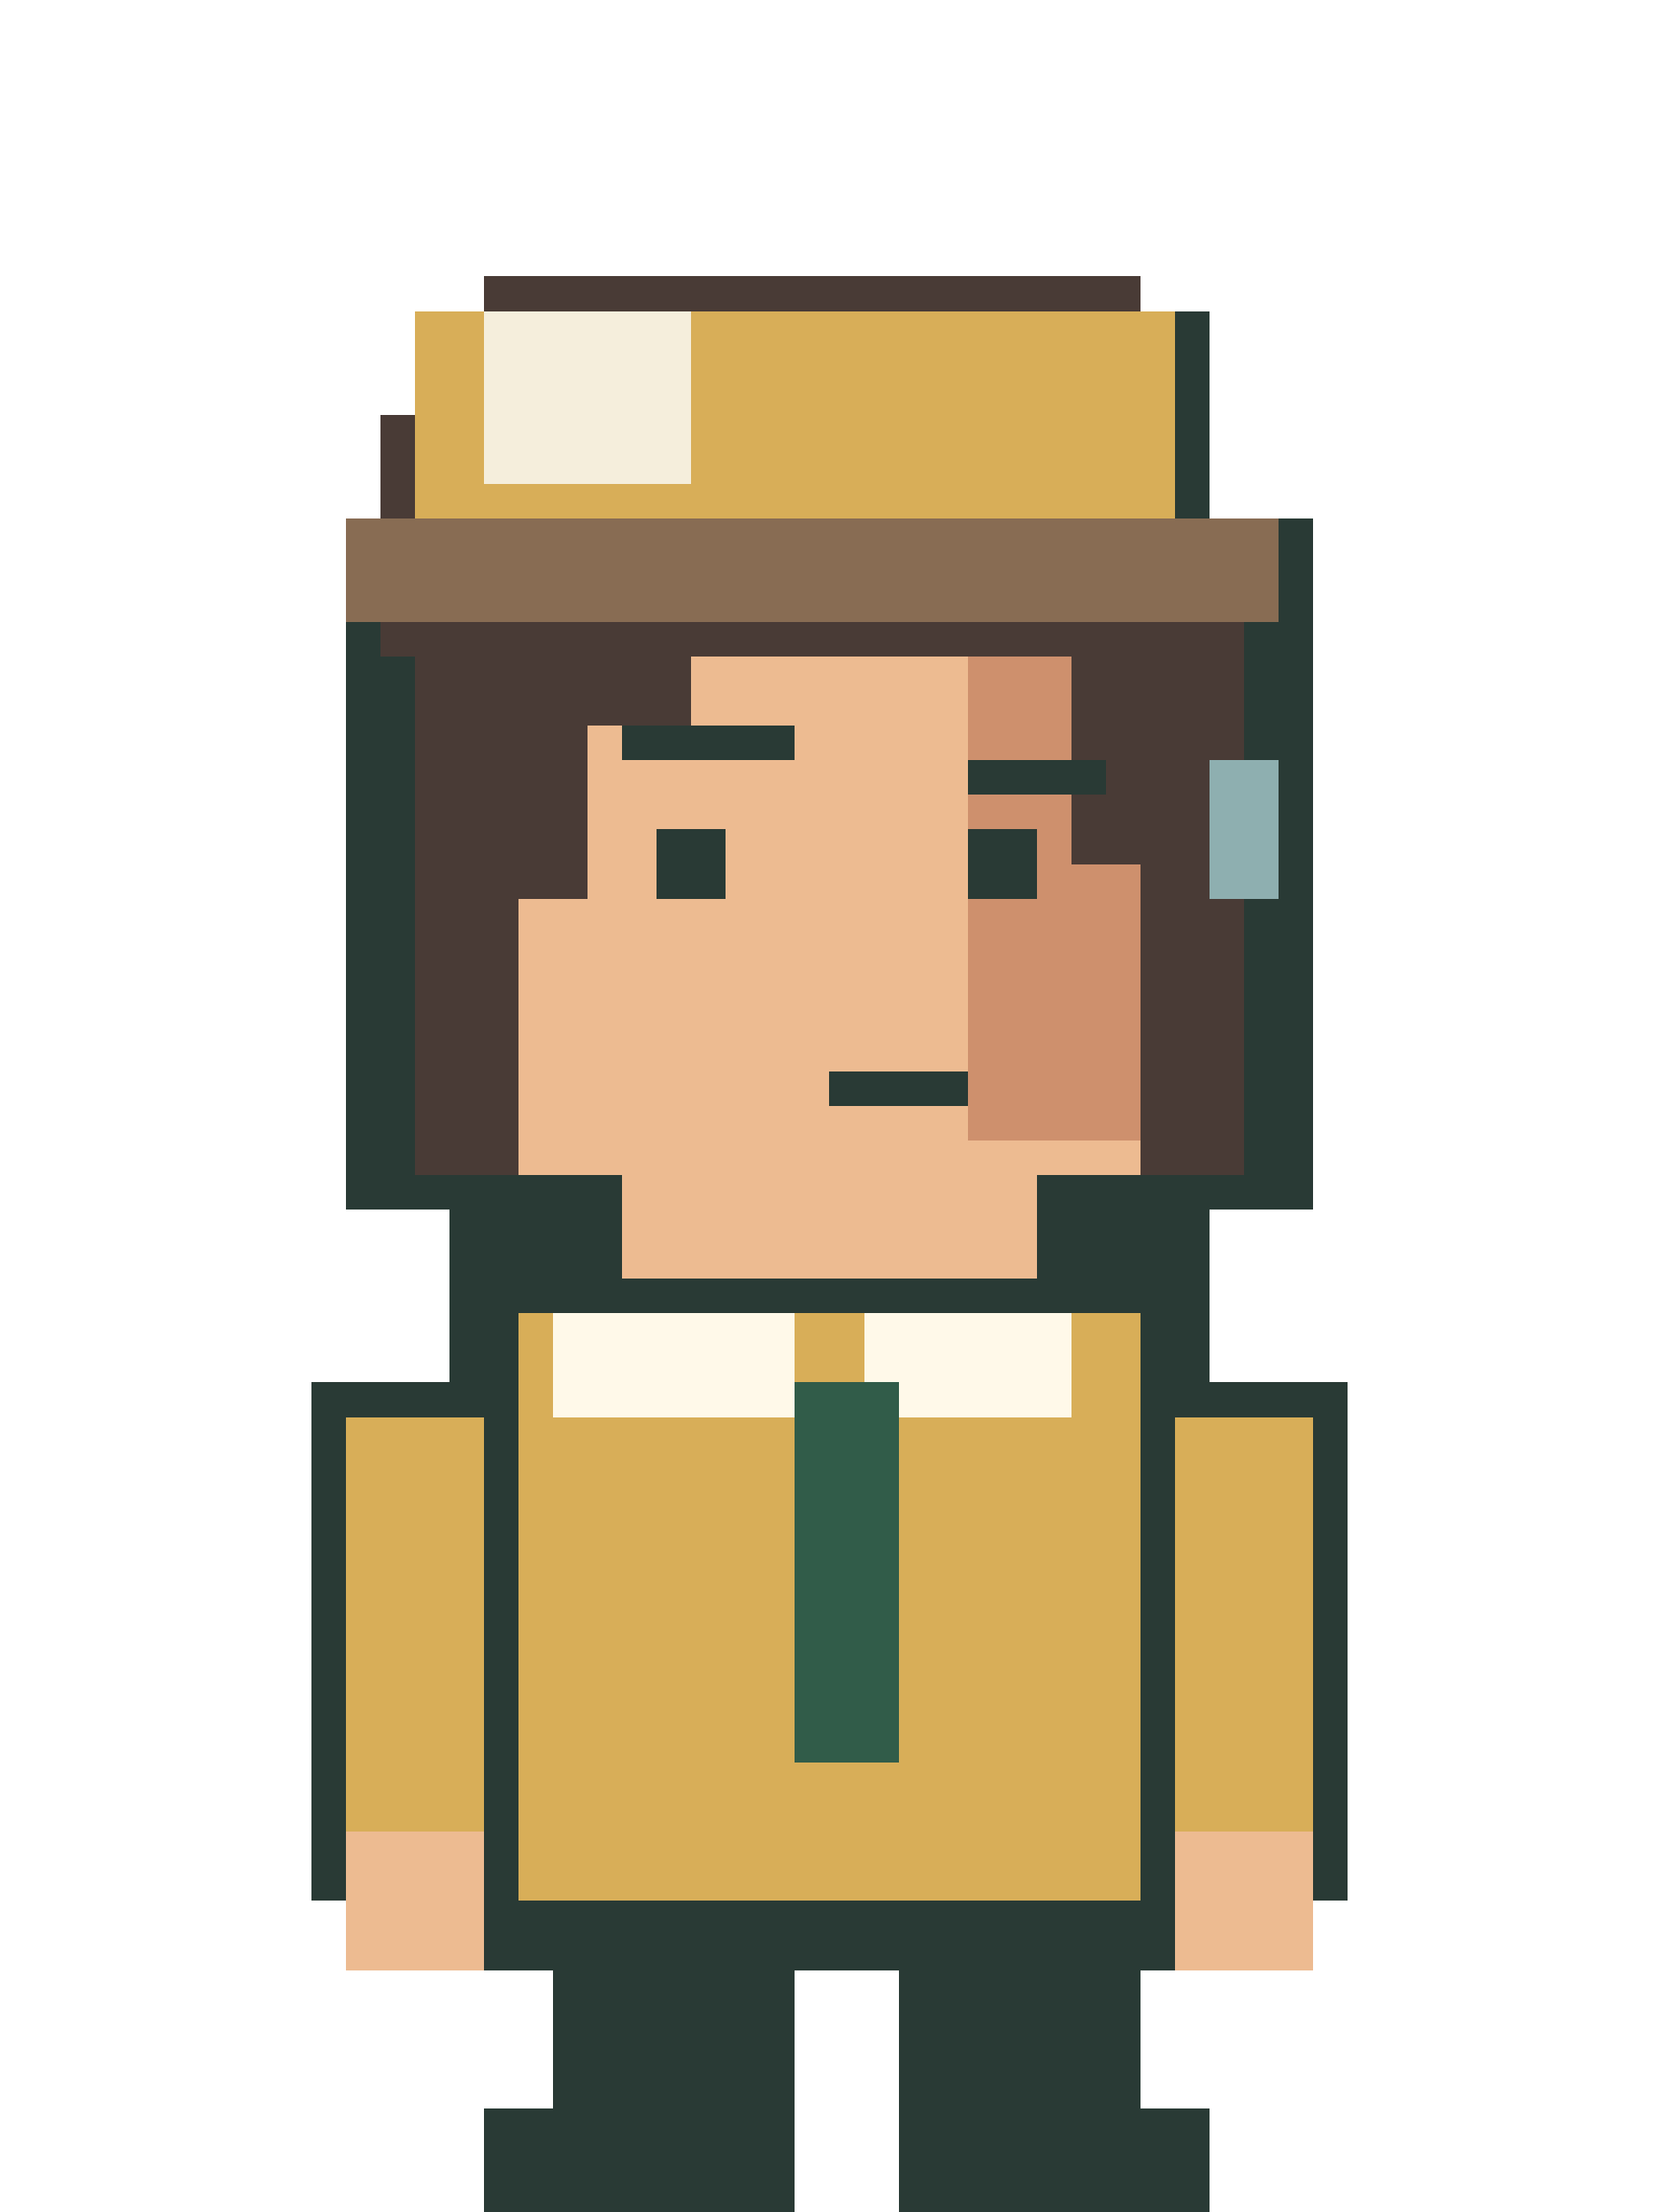
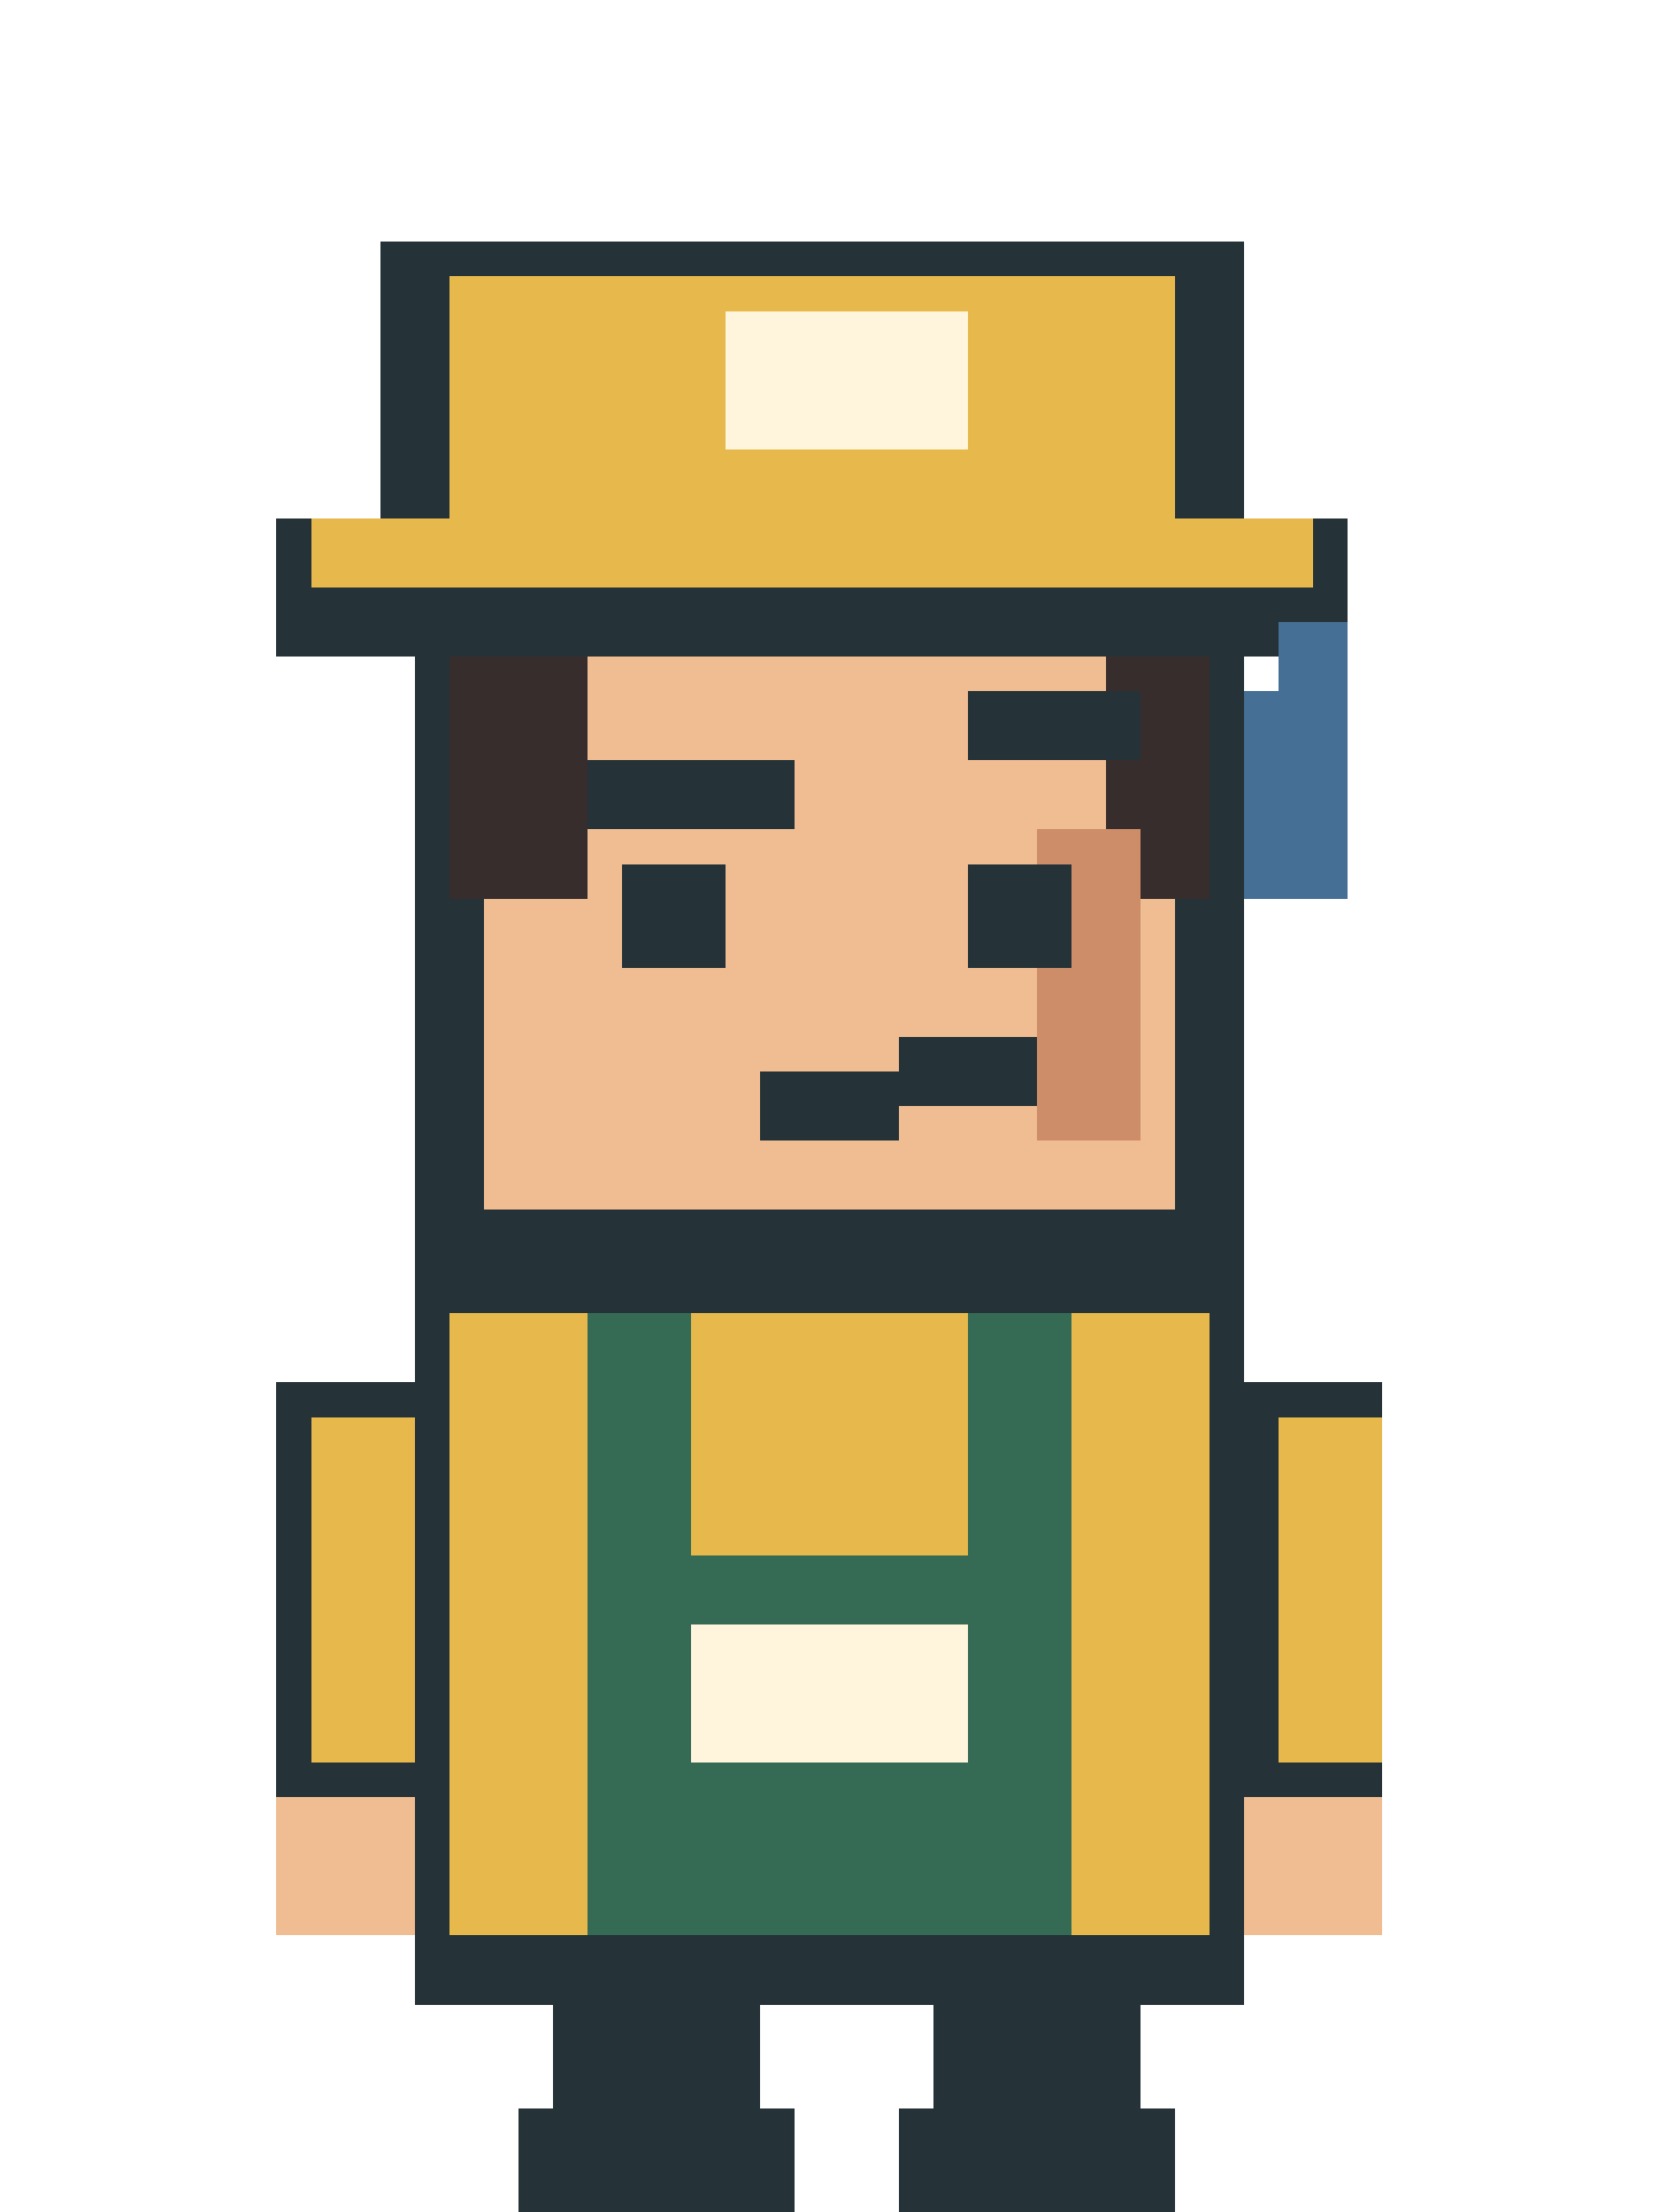
<svg xmlns="http://www.w3.org/2000/svg" width="48" height="64" viewBox="0 0 48 64" shape-rendering="crispEdges">
-   <rect x="13" y="9" width="22" height="30" fill="#293a35" />
-   <rect x="10" y="15" width="28" height="20" fill="#293a35" />
-   <rect x="12" y="15" width="24" height="19" fill="#493b36" />
-   <rect x="15" y="15" width="18" height="19" fill="#edbb91" />
-   <rect x="28" y="19" width="5" height="14" fill="#ce906d" />
-   <rect x="18" y="33" width="12" height="5" fill="#edbb91" />
-   <rect x="14" y="8" width="19" height="5" fill="#493b36" />
-   <rect x="11" y="12" width="22" height="7" fill="#493b36" />
-   <rect x="12" y="18" width="5" height="8" fill="#493b36" />
-   <rect x="16" y="18" width="4" height="3" fill="#493b36" />
-   <rect x="31" y="15" width="5" height="10" fill="#493b36" />
-   <rect x="16" y="10" width="9" height="2" fill="#886c53" />
-   <rect x="12" y="13" width="3" height="4" fill="#886c53" />
-   <rect x="19" y="24" width="2" height="2" fill="#293a35" />
-   <rect x="28" y="24" width="2" height="2" fill="#293a35" />
-   <rect x="18" y="21" width="5" height="1" fill="#293a35" />
-   <rect x="28" y="22" width="4" height="1" fill="#293a35" />
-   <rect x="24" y="31" width="4" height="1" fill="#293a35" />
-   <rect x="35" y="22" width="2" height="4" fill="#8eafb0" />
-   <rect x="13" y="37" width="22" height="20" fill="#293a35" />
-   <rect x="9" y="40" width="5" height="15" fill="#293a35" />
-   <rect x="34" y="40" width="5" height="15" fill="#293a35" />
-   <rect x="10" y="41" width="4" height="12" fill="#d8ae58" />
-   <rect x="34" y="41" width="4" height="12" fill="#d8ae58" />
-   <rect x="15" y="38" width="18" height="17" fill="#d8ae58" />
-   <rect x="16" y="38" width="7" height="3" fill="#fff9e9" />
-   <rect x="25" y="38" width="6" height="3" fill="#fff9e9" />
-   <rect x="23" y="40" width="3" height="11" fill="#315c49" />
-   <rect x="10" y="53" width="4" height="4" fill="#edbb91" />
-   <rect x="34" y="53" width="4" height="4" fill="#edbb91" />
-   <rect x="16" y="55" width="7" height="7" fill="#293a35" />
-   <rect x="26" y="55" width="7" height="7" fill="#293a35" />
-   <rect x="14" y="61" width="9" height="3" fill="#293a35" />
-   <rect x="26" y="61" width="9" height="3" fill="#293a35" />
-   <rect x="12" y="9" width="22" height="7" fill="#d8ae58" />
-   <rect x="10" y="15" width="27" height="3" fill="#886c53" />
-   <rect x="14" y="9" width="6" height="5" fill="#f5eedc" />
+   <rect x="12" y="36" width="24" height="22" fill="#253238" />
+   <rect x="13" y="38" width="22" height="18" fill="#e7b94c" />
+   <rect x="16" y="57" width="6" height="5" fill="#253238" />
+   <rect x="15" y="61" width="8" height="3" fill="#253238" />
+   <rect x="27" y="57" width="6" height="5" fill="#253238" />
+   <rect x="26" y="61" width="8" height="3" fill="#253238" />
+   <rect x="8" y="40" width="4" height="15" fill="#253238" />
+   <rect x="9" y="41" width="3" height="10" fill="#e7b94c" />
+   <rect x="8" y="52" width="4" height="4" fill="#efbd91" />
+   <rect x="36" y="40" width="4" height="15" fill="#253238" />
+   <rect x="37" y="41" width="3" height="10" fill="#e7b94c" />
+   <rect x="36" y="52" width="4" height="4" fill="#efbd91" />
+   <rect x="17" y="38" width="3" height="18" fill="#356b55" />
+   <rect x="28" y="38" width="3" height="18" fill="#356b55" />
+   <rect x="18" y="45" width="12" height="11" fill="#356b55" />
+   <rect x="20" y="47" width="8" height="4" fill="#fff5dc" />
+   <rect x="12" y="12" width="24" height="24" fill="#253238" />
+   <rect x="14" y="15" width="20" height="20" fill="#efbd91" />
+   <rect x="13" y="18" width="4" height="8" fill="#382d2d" />
+   <rect x="32" y="18" width="3" height="8" fill="#382d2d" />
+   <rect x="11" y="7" width="25" height="10" fill="#253238" />
+   <rect x="13" y="8" width="21" height="7" fill="#e7b94c" />
+   <rect x="8" y="15" width="31" height="4" fill="#253238" />
+   <rect x="9" y="15" width="29" height="2" fill="#e7b94c" />
+   <rect x="21" y="9" width="7" height="4" fill="#fff5dc" />
+   <rect x="30" y="24" width="3" height="9" fill="#ce8d69" />
+   <rect x="17" y="22" width="6" height="2" fill="#253238" />
+   <rect x="28" y="20" width="5" height="2" fill="#253238" />
+   <rect x="18" y="25" width="3" height="3" fill="#253238" />
+   <rect x="28" y="25" width="3" height="3" fill="#253238" />
+   <rect x="22" y="31" width="4" height="2" fill="#253238" />
+   <rect x="26" y="30" width="4" height="2" fill="#253238" />
+   <rect x="36" y="20" width="3" height="6" fill="#456f94" />
+   <rect x="37" y="18" width="2" height="3" fill="#456f94" />
</svg>
